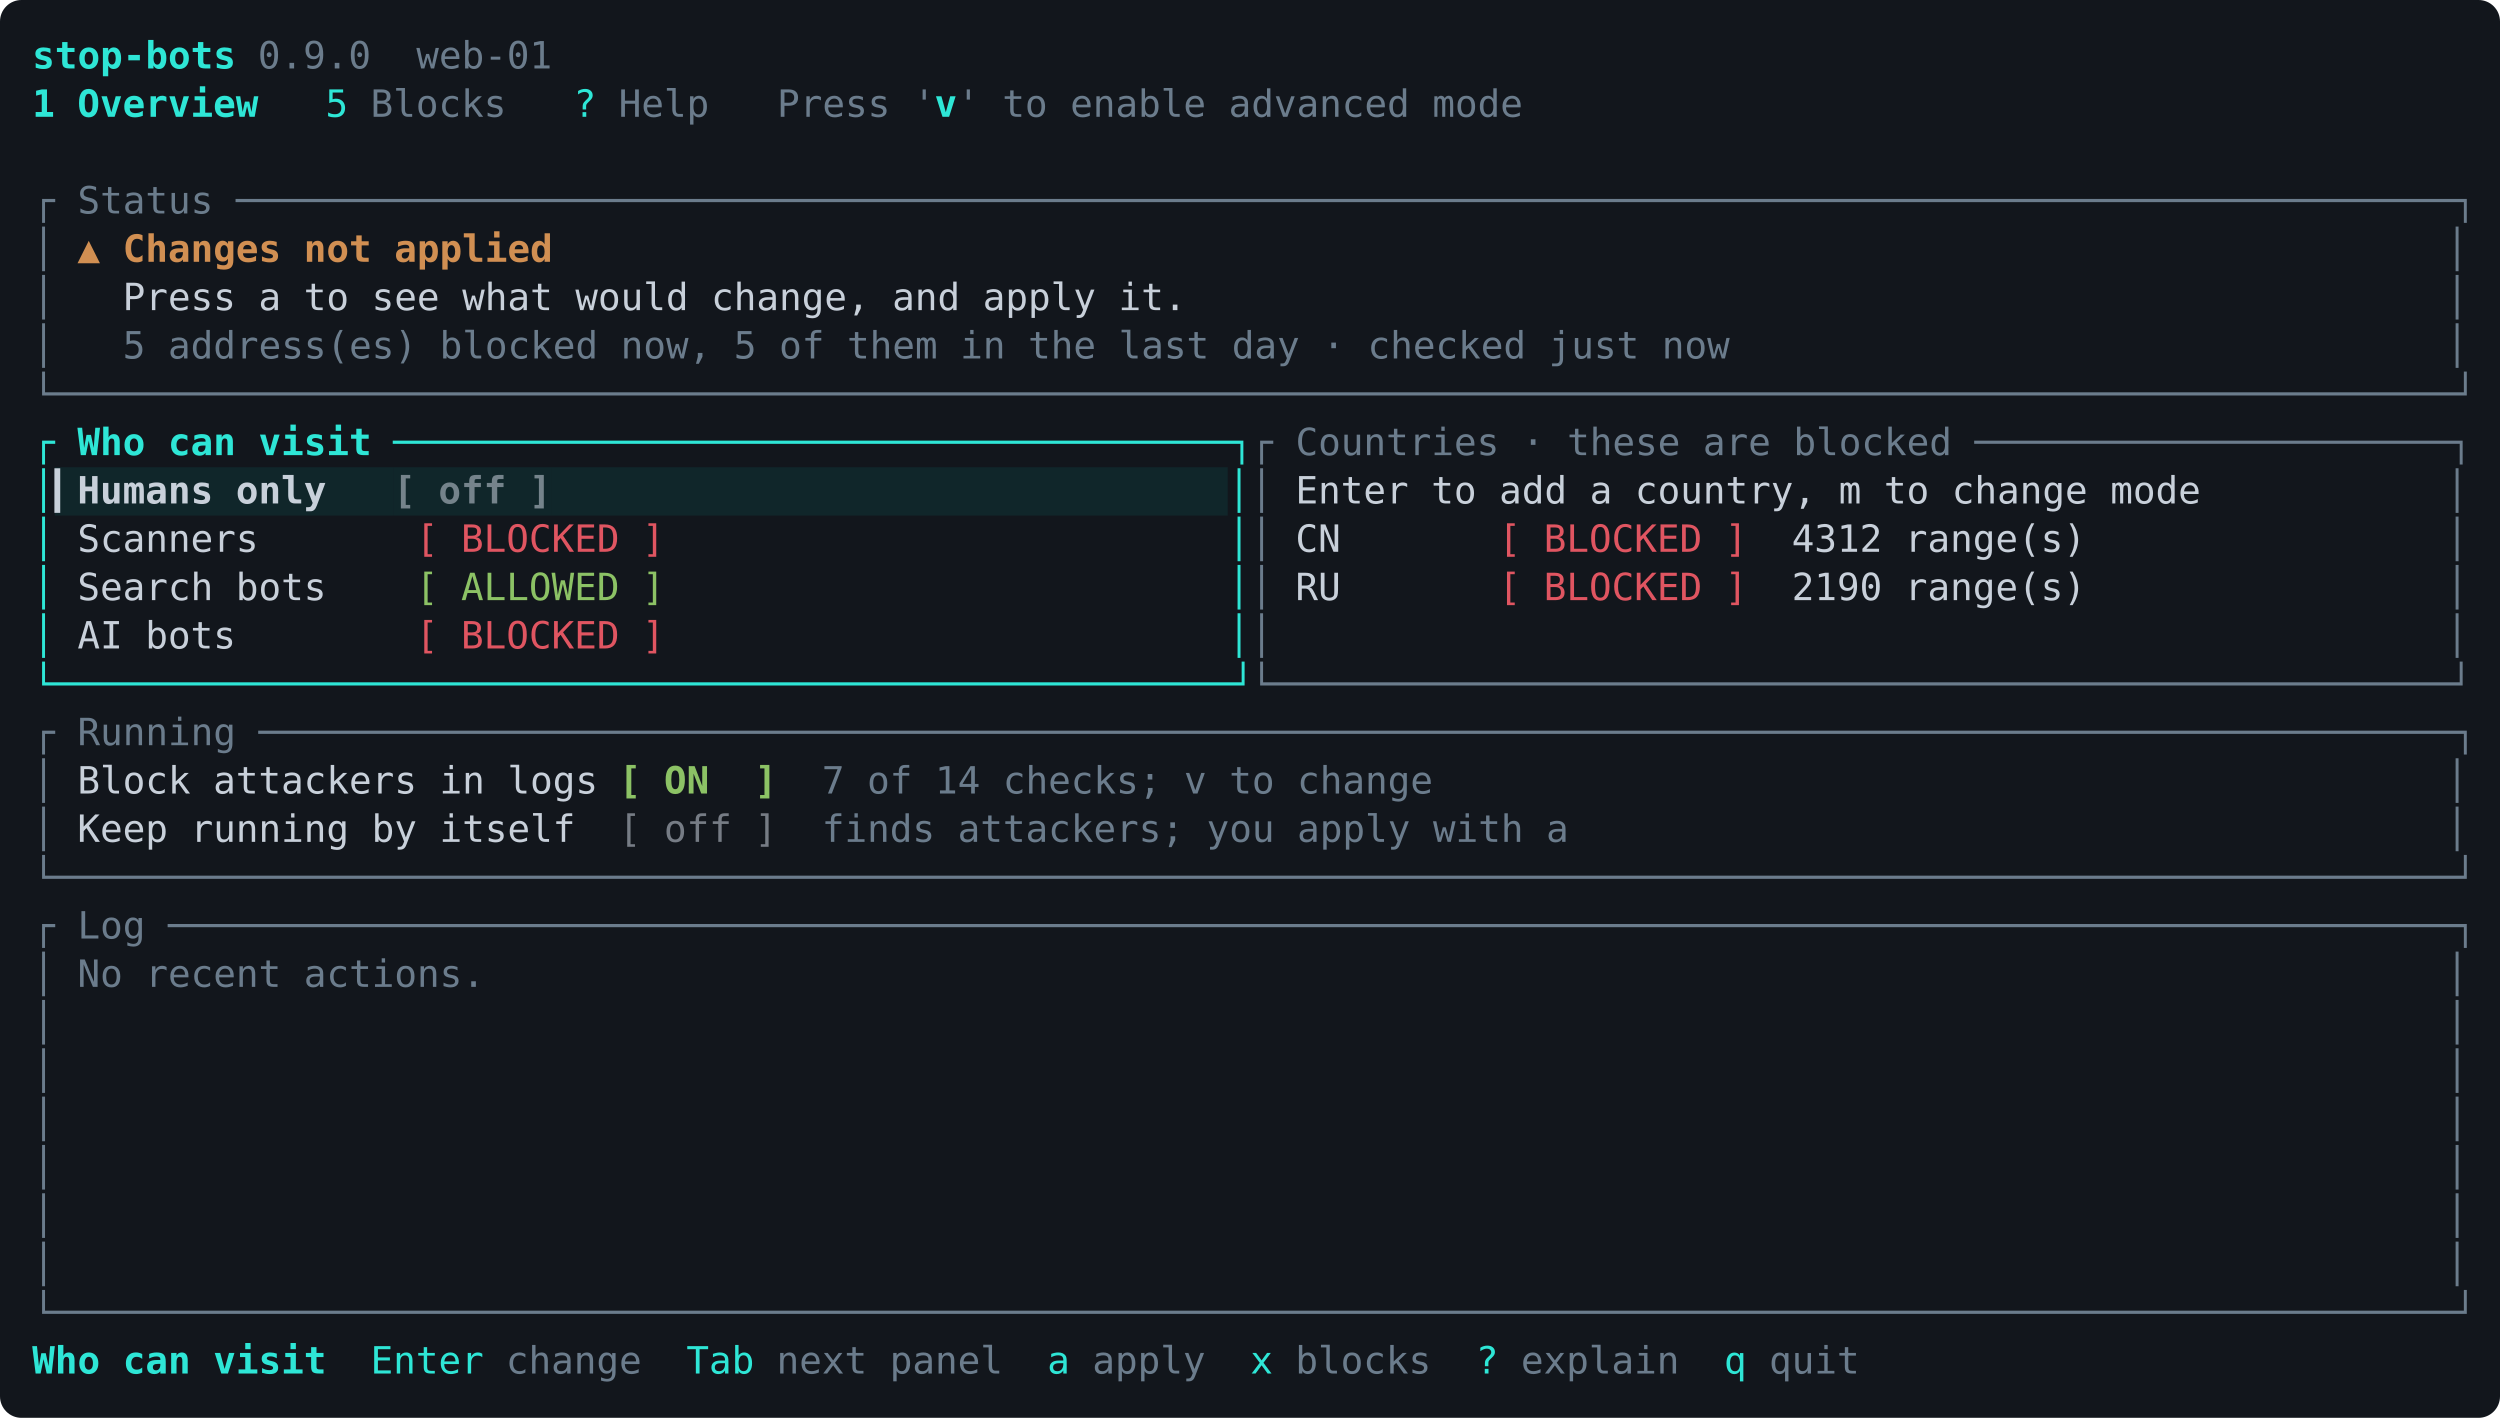
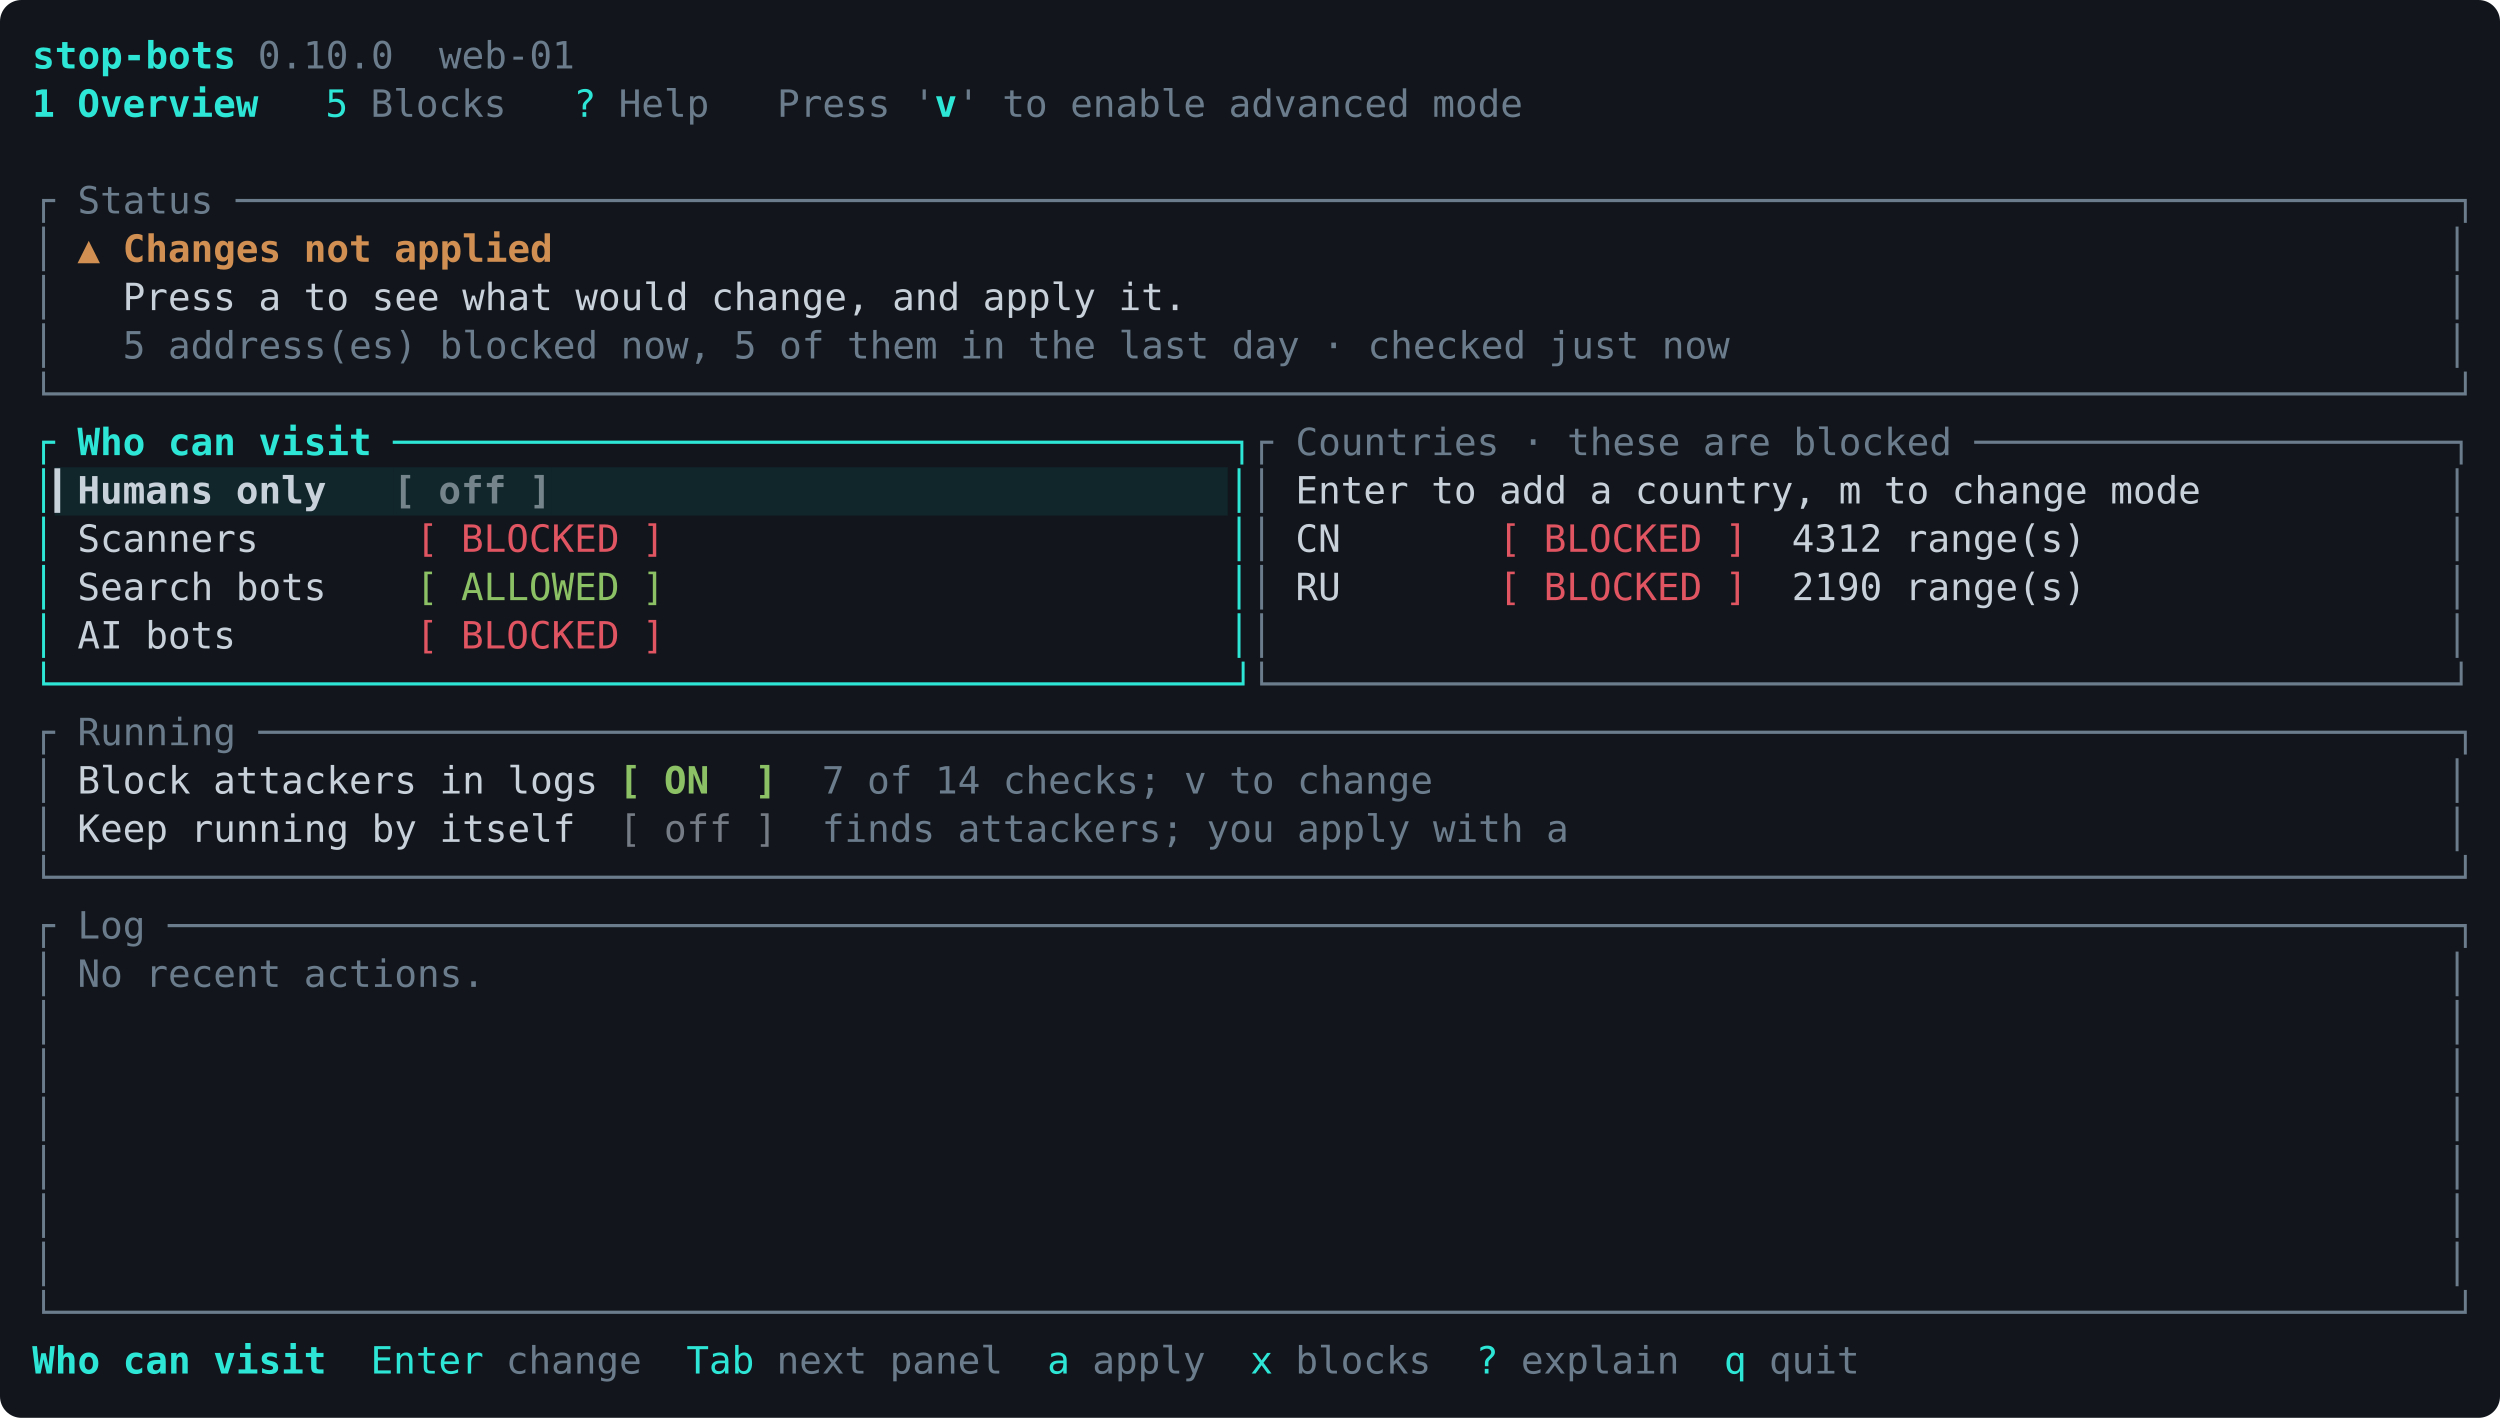
<svg xmlns="http://www.w3.org/2000/svg" viewBox="0 0 931 528" width="931" height="528" font-family="ui-monospace,SFMono-Regular,Menlo,Consolas,'DejaVu Sans Mono',monospace" font-size="14">
  <rect width="100%" height="100%" rx="8" fill="#12161c" />
  <rect x="20.4" y="174.0" width="126.0" height="18.0" fill="#10262a" />
  <rect x="146.4" y="174.0" width="58.8" height="18.0" fill="#10262a" />
  <rect x="205.2" y="174.0" width="252.0" height="18.0" fill="#10262a" />
  <text x="12.0" y="25.5" fill="#2ee6d6" textLength="75.6" lengthAdjust="spacingAndGlyphs" xml:space="preserve" font-weight="bold">stop-bots</text>
-   <text x="87.6" y="25.5" fill="#6b7c8c" textLength="117.6" lengthAdjust="spacingAndGlyphs" xml:space="preserve"> 0.9.0  web-01</text>
+   <text x="87.6" y="25.5" fill="#6b7c8c" textLength="126.0" lengthAdjust="spacingAndGlyphs" xml:space="preserve"> 0.10.0  web-01</text>
  <text x="12.0" y="43.5" fill="#2ee6d6" textLength="8.4" lengthAdjust="spacingAndGlyphs" xml:space="preserve" font-weight="bold">1</text>
  <text x="28.8" y="43.5" fill="#2ee6d6" textLength="67.2" lengthAdjust="spacingAndGlyphs" xml:space="preserve" font-weight="bold">Overview</text>
  <text x="121.2" y="43.5" fill="#2ee6d6" textLength="8.4" lengthAdjust="spacingAndGlyphs" xml:space="preserve">5</text>
  <text x="138.0" y="43.5" fill="#6b7c8c" textLength="50.4" lengthAdjust="spacingAndGlyphs" xml:space="preserve">Blocks</text>
  <text x="213.6" y="43.5" fill="#2ee6d6" textLength="8.4" lengthAdjust="spacingAndGlyphs" xml:space="preserve">?</text>
  <text x="230.4" y="43.5" fill="#6b7c8c" textLength="117.6" lengthAdjust="spacingAndGlyphs" xml:space="preserve">Help   Press '</text>
  <text x="348.0" y="43.5" fill="#2ee6d6" textLength="8.4" lengthAdjust="spacingAndGlyphs" xml:space="preserve" font-weight="bold">v</text>
  <text x="356.4" y="43.5" fill="#6b7c8c" textLength="210.0" lengthAdjust="spacingAndGlyphs" xml:space="preserve">' to enable advanced mode</text>
  <text x="12.0" y="79.5" fill="#6b7c8c" textLength="907.2" lengthAdjust="spacingAndGlyphs" xml:space="preserve">┌ Status ──────────────────────────────────────────────────────────────────────────────────────────────────┐</text>
  <text x="12.0" y="97.5" fill="#6b7c8c" textLength="8.4" lengthAdjust="spacingAndGlyphs" xml:space="preserve">│</text>
  <text x="20.4" y="97.5" fill="#d18f52" textLength="184.8" lengthAdjust="spacingAndGlyphs" xml:space="preserve" font-weight="bold"> ▲ Changes not applied</text>
  <text x="910.8" y="97.5" fill="#6b7c8c" textLength="8.4" lengthAdjust="spacingAndGlyphs" xml:space="preserve">│</text>
  <text x="12.0" y="115.5" fill="#6b7c8c" textLength="8.4" lengthAdjust="spacingAndGlyphs" xml:space="preserve">│</text>
  <text x="20.4" y="115.5" fill="#c8d0da" textLength="890.4" lengthAdjust="spacingAndGlyphs" xml:space="preserve">   Press a to see what would change, and apply it.                                                        </text>
  <text x="910.8" y="115.5" fill="#6b7c8c" textLength="8.4" lengthAdjust="spacingAndGlyphs" xml:space="preserve">│</text>
  <text x="12.0" y="133.5" fill="#6b7c8c" textLength="630.0" lengthAdjust="spacingAndGlyphs" xml:space="preserve">│   5 address(es) blocked now, 5 of them in the last day · checked just now</text>
  <text x="910.8" y="133.5" fill="#6b7c8c" textLength="8.4" lengthAdjust="spacingAndGlyphs" xml:space="preserve">│</text>
  <text x="12.0" y="151.5" fill="#6b7c8c" textLength="907.2" lengthAdjust="spacingAndGlyphs" xml:space="preserve">└──────────────────────────────────────────────────────────────────────────────────────────────────────────┘</text>
  <text x="12.0" y="169.5" fill="#2ee6d6" textLength="8.4" lengthAdjust="spacingAndGlyphs" xml:space="preserve">┌</text>
  <text x="20.4" y="169.5" fill="#2ee6d6" textLength="126.0" lengthAdjust="spacingAndGlyphs" xml:space="preserve" font-weight="bold"> Who can visit </text>
  <text x="146.4" y="169.5" fill="#2ee6d6" textLength="319.2" lengthAdjust="spacingAndGlyphs" xml:space="preserve">─────────────────────────────────────┐</text>
  <text x="465.6" y="169.5" fill="#6b7c8c" textLength="453.6" lengthAdjust="spacingAndGlyphs" xml:space="preserve">┌ Countries · these are blocked ─────────────────────┐</text>
  <text x="12.0" y="187.5" fill="#2ee6d6" textLength="8.4" lengthAdjust="spacingAndGlyphs" xml:space="preserve">│</text>
  <text x="20.4" y="187.5" fill="#c8d0da" textLength="126.0" lengthAdjust="spacingAndGlyphs" xml:space="preserve" font-weight="bold">▎Humans only   </text>
  <text x="146.4" y="187.5" fill="#c8d0da" textLength="58.8" lengthAdjust="spacingAndGlyphs" xml:space="preserve" font-weight="bold" opacity="0.55">[ off ]</text>
  <text x="457.2" y="187.5" fill="#2ee6d6" textLength="8.4" lengthAdjust="spacingAndGlyphs" xml:space="preserve">│</text>
  <text x="465.6" y="187.5" fill="#6b7c8c" textLength="8.4" lengthAdjust="spacingAndGlyphs" xml:space="preserve">│</text>
  <text x="474.0" y="187.5" fill="#c8d0da" textLength="436.8" lengthAdjust="spacingAndGlyphs" xml:space="preserve"> Enter to add a country, m to change mode           </text>
  <text x="910.8" y="187.5" fill="#6b7c8c" textLength="8.4" lengthAdjust="spacingAndGlyphs" xml:space="preserve">│</text>
  <text x="12.0" y="205.5" fill="#2ee6d6" textLength="8.4" lengthAdjust="spacingAndGlyphs" xml:space="preserve">│</text>
  <text x="20.4" y="205.5" fill="#c8d0da" textLength="126.0" lengthAdjust="spacingAndGlyphs" xml:space="preserve"> Scanners      </text>
  <text x="146.4" y="205.5" fill="#e05561" textLength="109.2" lengthAdjust="spacingAndGlyphs" xml:space="preserve"> [ BLOCKED ] </text>
  <text x="457.2" y="205.5" fill="#2ee6d6" textLength="8.4" lengthAdjust="spacingAndGlyphs" xml:space="preserve">│</text>
  <text x="465.6" y="205.5" fill="#6b7c8c" textLength="8.4" lengthAdjust="spacingAndGlyphs" xml:space="preserve">│</text>
  <text x="474.0" y="205.5" fill="#c8d0da" textLength="75.6" lengthAdjust="spacingAndGlyphs" xml:space="preserve"> CN      </text>
  <text x="549.6" y="205.5" fill="#e05561" textLength="109.2" lengthAdjust="spacingAndGlyphs" xml:space="preserve"> [ BLOCKED ] </text>
  <text x="658.8" y="205.5" fill="#c8d0da" textLength="252.0" lengthAdjust="spacingAndGlyphs" xml:space="preserve"> 4312 range(s)                </text>
  <text x="910.8" y="205.5" fill="#6b7c8c" textLength="8.4" lengthAdjust="spacingAndGlyphs" xml:space="preserve">│</text>
  <text x="12.0" y="223.5" fill="#2ee6d6" textLength="8.4" lengthAdjust="spacingAndGlyphs" xml:space="preserve">│</text>
  <text x="20.4" y="223.5" fill="#c8d0da" textLength="126.0" lengthAdjust="spacingAndGlyphs" xml:space="preserve"> Search bots   </text>
  <text x="146.4" y="223.5" fill="#8cc265" textLength="109.2" lengthAdjust="spacingAndGlyphs" xml:space="preserve"> [ ALLOWED ] </text>
  <text x="457.2" y="223.5" fill="#2ee6d6" textLength="8.4" lengthAdjust="spacingAndGlyphs" xml:space="preserve">│</text>
  <text x="465.6" y="223.5" fill="#6b7c8c" textLength="8.4" lengthAdjust="spacingAndGlyphs" xml:space="preserve">│</text>
  <text x="474.0" y="223.5" fill="#c8d0da" textLength="75.6" lengthAdjust="spacingAndGlyphs" xml:space="preserve"> RU      </text>
  <text x="549.6" y="223.5" fill="#e05561" textLength="109.2" lengthAdjust="spacingAndGlyphs" xml:space="preserve"> [ BLOCKED ] </text>
  <text x="658.8" y="223.5" fill="#c8d0da" textLength="252.0" lengthAdjust="spacingAndGlyphs" xml:space="preserve"> 2190 range(s)                </text>
  <text x="910.8" y="223.5" fill="#6b7c8c" textLength="8.4" lengthAdjust="spacingAndGlyphs" xml:space="preserve">│</text>
  <text x="12.0" y="241.5" fill="#2ee6d6" textLength="8.4" lengthAdjust="spacingAndGlyphs" xml:space="preserve">│</text>
  <text x="20.4" y="241.5" fill="#c8d0da" textLength="126.0" lengthAdjust="spacingAndGlyphs" xml:space="preserve"> AI bots       </text>
  <text x="146.4" y="241.5" fill="#e05561" textLength="109.2" lengthAdjust="spacingAndGlyphs" xml:space="preserve"> [ BLOCKED ] </text>
  <text x="457.2" y="241.5" fill="#2ee6d6" textLength="8.4" lengthAdjust="spacingAndGlyphs" xml:space="preserve">│</text>
  <text x="465.6" y="241.5" fill="#6b7c8c" textLength="8.4" lengthAdjust="spacingAndGlyphs" xml:space="preserve">│</text>
  <text x="910.8" y="241.5" fill="#6b7c8c" textLength="8.4" lengthAdjust="spacingAndGlyphs" xml:space="preserve">│</text>
  <text x="12.0" y="259.5" fill="#2ee6d6" textLength="453.6" lengthAdjust="spacingAndGlyphs" xml:space="preserve">└────────────────────────────────────────────────────┘</text>
  <text x="465.6" y="259.5" fill="#6b7c8c" textLength="453.6" lengthAdjust="spacingAndGlyphs" xml:space="preserve">└────────────────────────────────────────────────────┘</text>
  <text x="12.0" y="277.5" fill="#6b7c8c" textLength="907.2" lengthAdjust="spacingAndGlyphs" xml:space="preserve">┌ Running ─────────────────────────────────────────────────────────────────────────────────────────────────┐</text>
  <text x="12.0" y="295.5" fill="#6b7c8c" textLength="8.4" lengthAdjust="spacingAndGlyphs" xml:space="preserve">│</text>
  <text x="20.4" y="295.5" fill="#c8d0da" textLength="210.0" lengthAdjust="spacingAndGlyphs" xml:space="preserve"> Block attackers in logs </text>
  <text x="230.4" y="295.5" fill="#8cc265" textLength="58.8" lengthAdjust="spacingAndGlyphs" xml:space="preserve" font-weight="bold">[ ON  ]</text>
  <text x="289.2" y="295.5" fill="#6b7c8c" textLength="243.6" lengthAdjust="spacingAndGlyphs" xml:space="preserve">  7 of 14 checks; v to change</text>
  <text x="910.8" y="295.5" fill="#6b7c8c" textLength="8.4" lengthAdjust="spacingAndGlyphs" xml:space="preserve">│</text>
  <text x="12.0" y="313.5" fill="#6b7c8c" textLength="8.4" lengthAdjust="spacingAndGlyphs" xml:space="preserve">│</text>
  <text x="20.4" y="313.5" fill="#c8d0da" textLength="210.0" lengthAdjust="spacingAndGlyphs" xml:space="preserve"> Keep running by itself  </text>
  <text x="230.4" y="313.5" fill="#c8d0da" textLength="58.8" lengthAdjust="spacingAndGlyphs" xml:space="preserve" opacity="0.55">[ off ]</text>
  <text x="289.2" y="313.5" fill="#6b7c8c" textLength="294.0" lengthAdjust="spacingAndGlyphs" xml:space="preserve">  finds attackers; you apply with a</text>
  <text x="910.8" y="313.5" fill="#6b7c8c" textLength="8.4" lengthAdjust="spacingAndGlyphs" xml:space="preserve">│</text>
  <text x="12.0" y="331.5" fill="#6b7c8c" textLength="907.2" lengthAdjust="spacingAndGlyphs" xml:space="preserve">└──────────────────────────────────────────────────────────────────────────────────────────────────────────┘</text>
  <text x="12.0" y="349.5" fill="#6b7c8c" textLength="907.2" lengthAdjust="spacingAndGlyphs" xml:space="preserve">┌ Log ─────────────────────────────────────────────────────────────────────────────────────────────────────┐</text>
  <text x="12.0" y="367.5" fill="#6b7c8c" textLength="168.0" lengthAdjust="spacingAndGlyphs" xml:space="preserve">│ No recent actions.</text>
  <text x="910.8" y="367.5" fill="#6b7c8c" textLength="8.4" lengthAdjust="spacingAndGlyphs" xml:space="preserve">│</text>
  <text x="12.0" y="385.5" fill="#6b7c8c" textLength="8.4" lengthAdjust="spacingAndGlyphs" xml:space="preserve">│</text>
  <text x="910.8" y="385.5" fill="#6b7c8c" textLength="8.4" lengthAdjust="spacingAndGlyphs" xml:space="preserve">│</text>
  <text x="12.0" y="403.5" fill="#6b7c8c" textLength="8.4" lengthAdjust="spacingAndGlyphs" xml:space="preserve">│</text>
  <text x="910.8" y="403.5" fill="#6b7c8c" textLength="8.4" lengthAdjust="spacingAndGlyphs" xml:space="preserve">│</text>
  <text x="12.0" y="421.5" fill="#6b7c8c" textLength="8.4" lengthAdjust="spacingAndGlyphs" xml:space="preserve">│</text>
  <text x="910.8" y="421.5" fill="#6b7c8c" textLength="8.4" lengthAdjust="spacingAndGlyphs" xml:space="preserve">│</text>
  <text x="12.0" y="439.5" fill="#6b7c8c" textLength="8.4" lengthAdjust="spacingAndGlyphs" xml:space="preserve">│</text>
  <text x="910.8" y="439.5" fill="#6b7c8c" textLength="8.4" lengthAdjust="spacingAndGlyphs" xml:space="preserve">│</text>
  <text x="12.0" y="457.5" fill="#6b7c8c" textLength="8.4" lengthAdjust="spacingAndGlyphs" xml:space="preserve">│</text>
  <text x="910.8" y="457.5" fill="#6b7c8c" textLength="8.4" lengthAdjust="spacingAndGlyphs" xml:space="preserve">│</text>
  <text x="12.0" y="475.5" fill="#6b7c8c" textLength="8.4" lengthAdjust="spacingAndGlyphs" xml:space="preserve">│</text>
  <text x="910.8" y="475.5" fill="#6b7c8c" textLength="8.4" lengthAdjust="spacingAndGlyphs" xml:space="preserve">│</text>
  <text x="12.0" y="493.5" fill="#6b7c8c" textLength="907.2" lengthAdjust="spacingAndGlyphs" xml:space="preserve">└──────────────────────────────────────────────────────────────────────────────────────────────────────────┘</text>
  <text x="12.0" y="511.5" fill="#2ee6d6" textLength="109.2" lengthAdjust="spacingAndGlyphs" xml:space="preserve" font-weight="bold">Who can visit</text>
  <text x="138.0" y="511.5" fill="#2ee6d6" textLength="42.0" lengthAdjust="spacingAndGlyphs" xml:space="preserve">Enter</text>
  <text x="188.4" y="511.5" fill="#6b7c8c" textLength="50.4" lengthAdjust="spacingAndGlyphs" xml:space="preserve">change</text>
  <text x="255.6" y="511.5" fill="#2ee6d6" textLength="25.2" lengthAdjust="spacingAndGlyphs" xml:space="preserve">Tab</text>
  <text x="289.2" y="511.5" fill="#6b7c8c" textLength="84.0" lengthAdjust="spacingAndGlyphs" xml:space="preserve">next panel</text>
  <text x="390.0" y="511.5" fill="#2ee6d6" textLength="8.4" lengthAdjust="spacingAndGlyphs" xml:space="preserve">a</text>
  <text x="406.8" y="511.5" fill="#6b7c8c" textLength="42.0" lengthAdjust="spacingAndGlyphs" xml:space="preserve">apply</text>
  <text x="465.6" y="511.5" fill="#2ee6d6" textLength="8.4" lengthAdjust="spacingAndGlyphs" xml:space="preserve">x</text>
  <text x="482.4" y="511.5" fill="#6b7c8c" textLength="50.4" lengthAdjust="spacingAndGlyphs" xml:space="preserve">blocks</text>
  <text x="549.6" y="511.5" fill="#2ee6d6" textLength="8.4" lengthAdjust="spacingAndGlyphs" xml:space="preserve">?</text>
  <text x="566.4" y="511.5" fill="#6b7c8c" textLength="58.8" lengthAdjust="spacingAndGlyphs" xml:space="preserve">explain</text>
  <text x="642.0" y="511.5" fill="#2ee6d6" textLength="8.4" lengthAdjust="spacingAndGlyphs" xml:space="preserve">q</text>
  <text x="658.8" y="511.5" fill="#6b7c8c" textLength="33.6" lengthAdjust="spacingAndGlyphs" xml:space="preserve">quit</text>
</svg>
